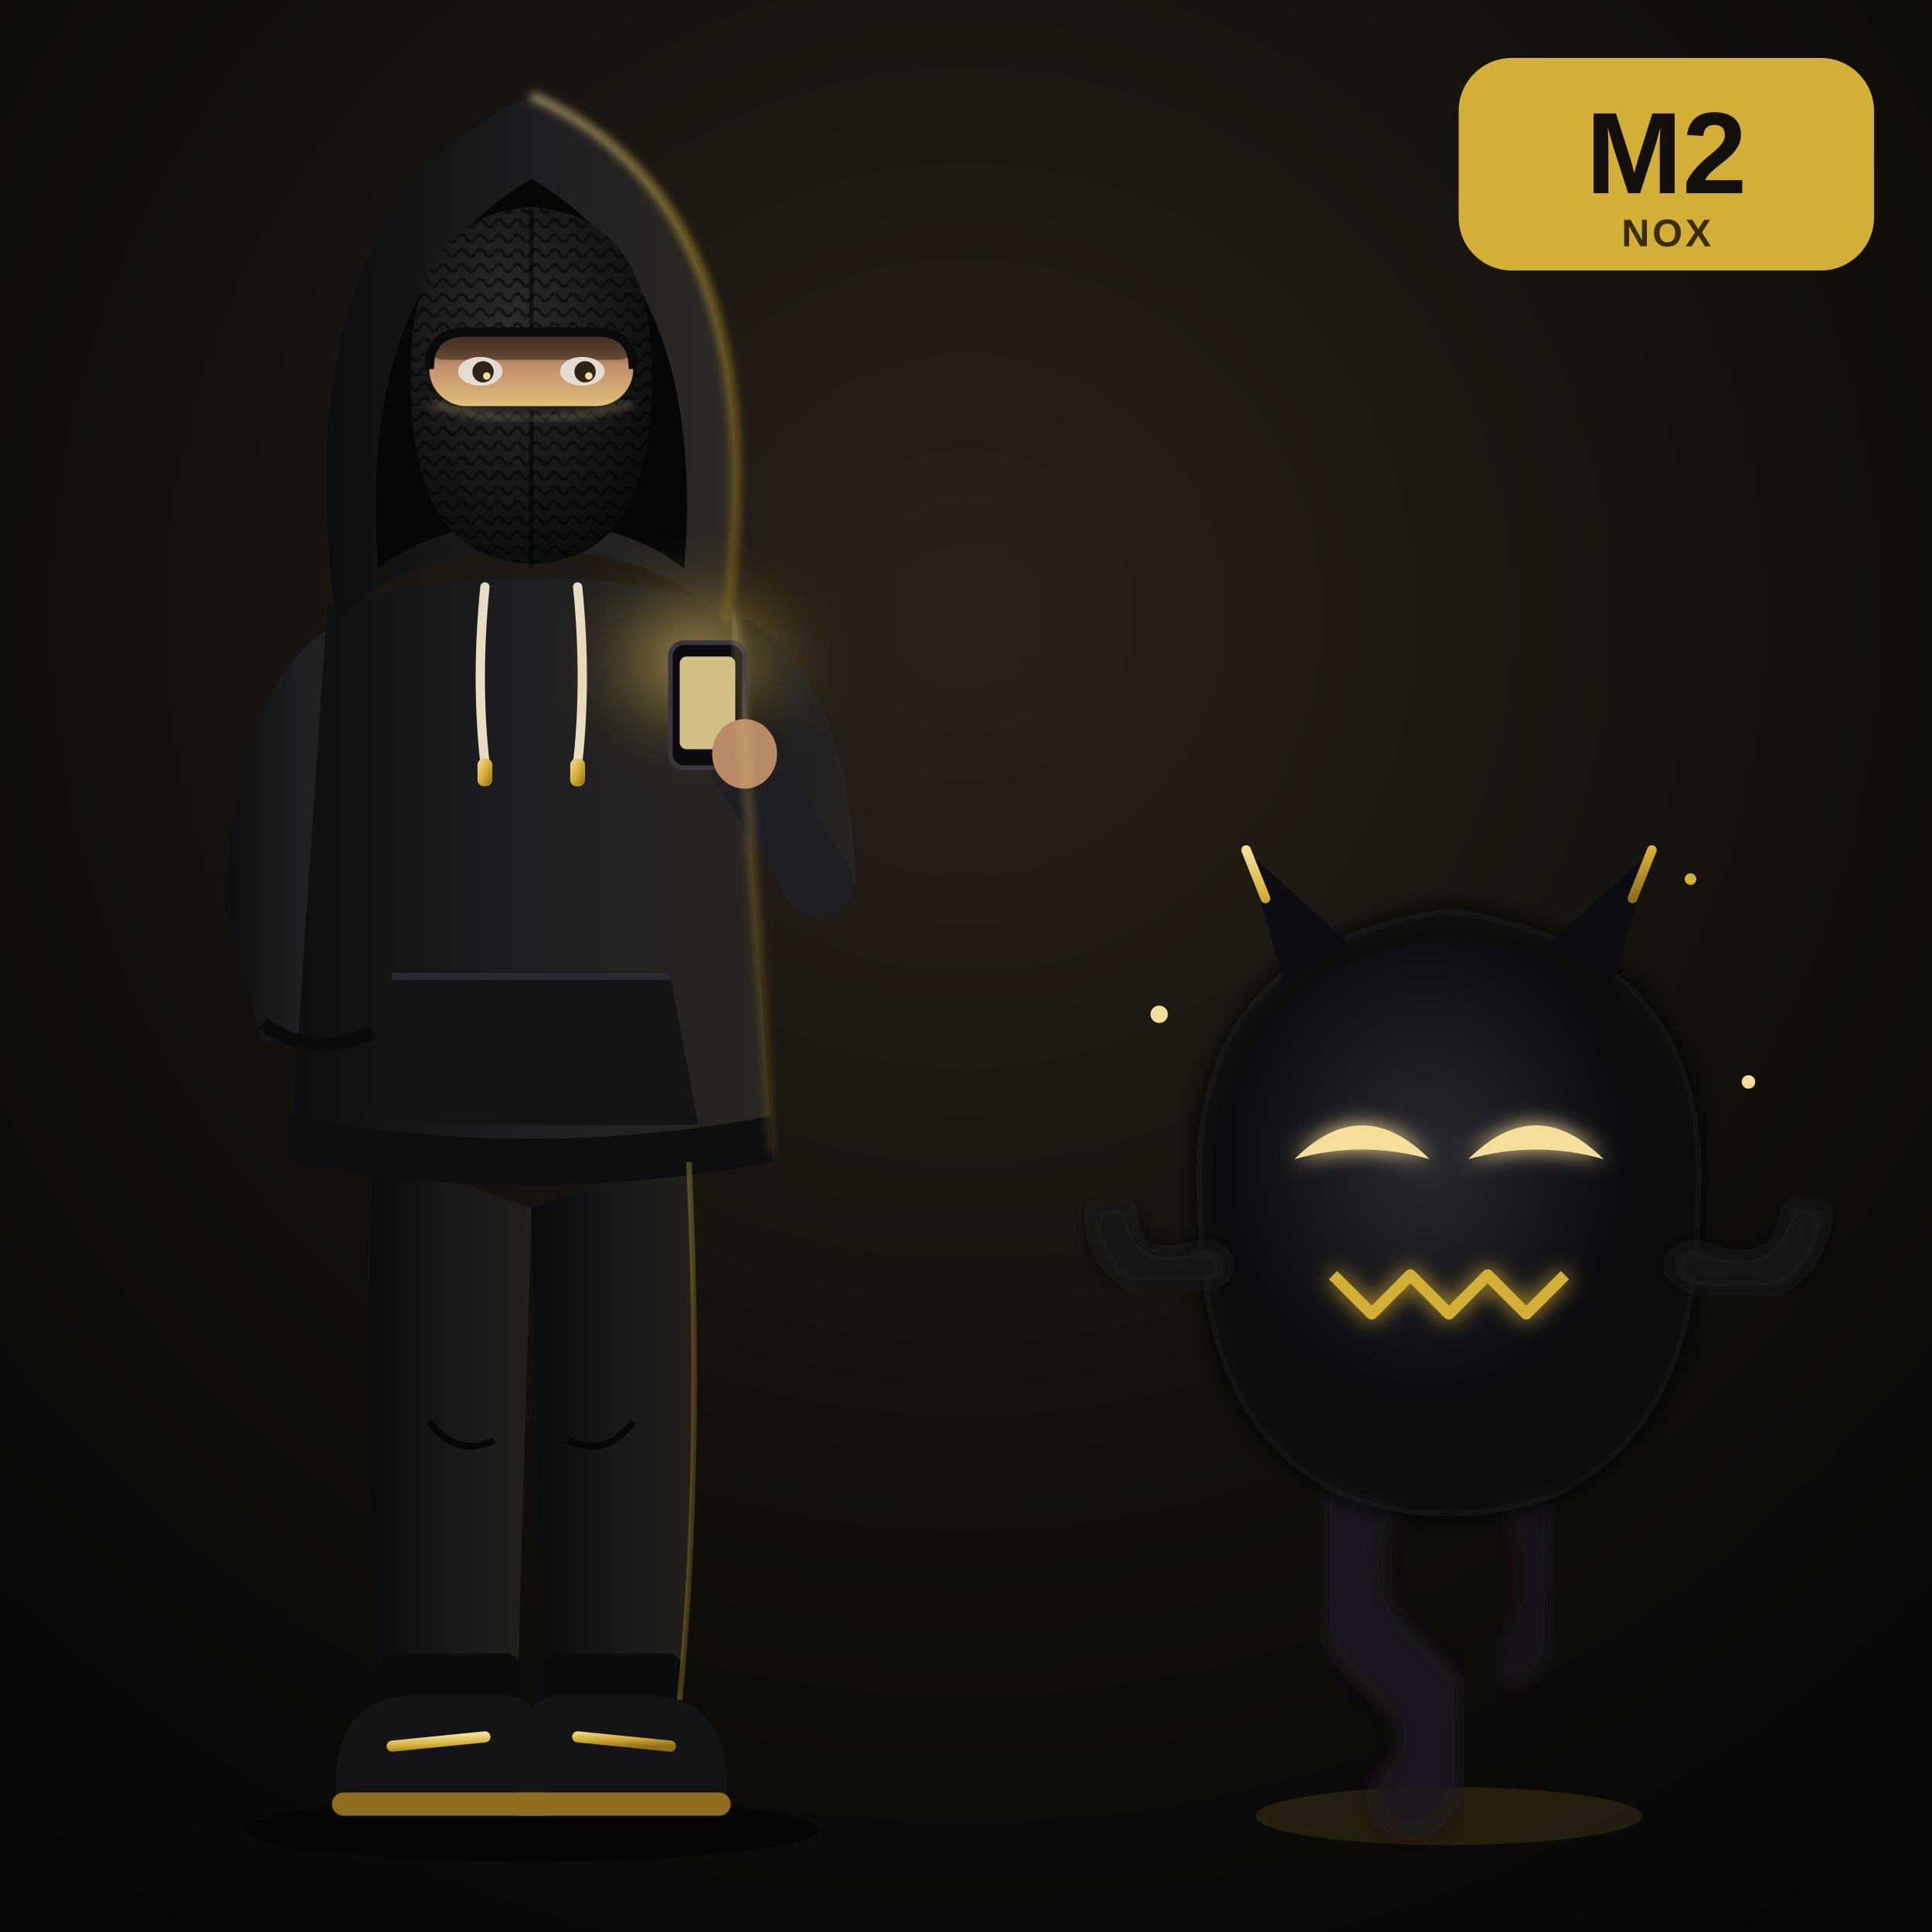
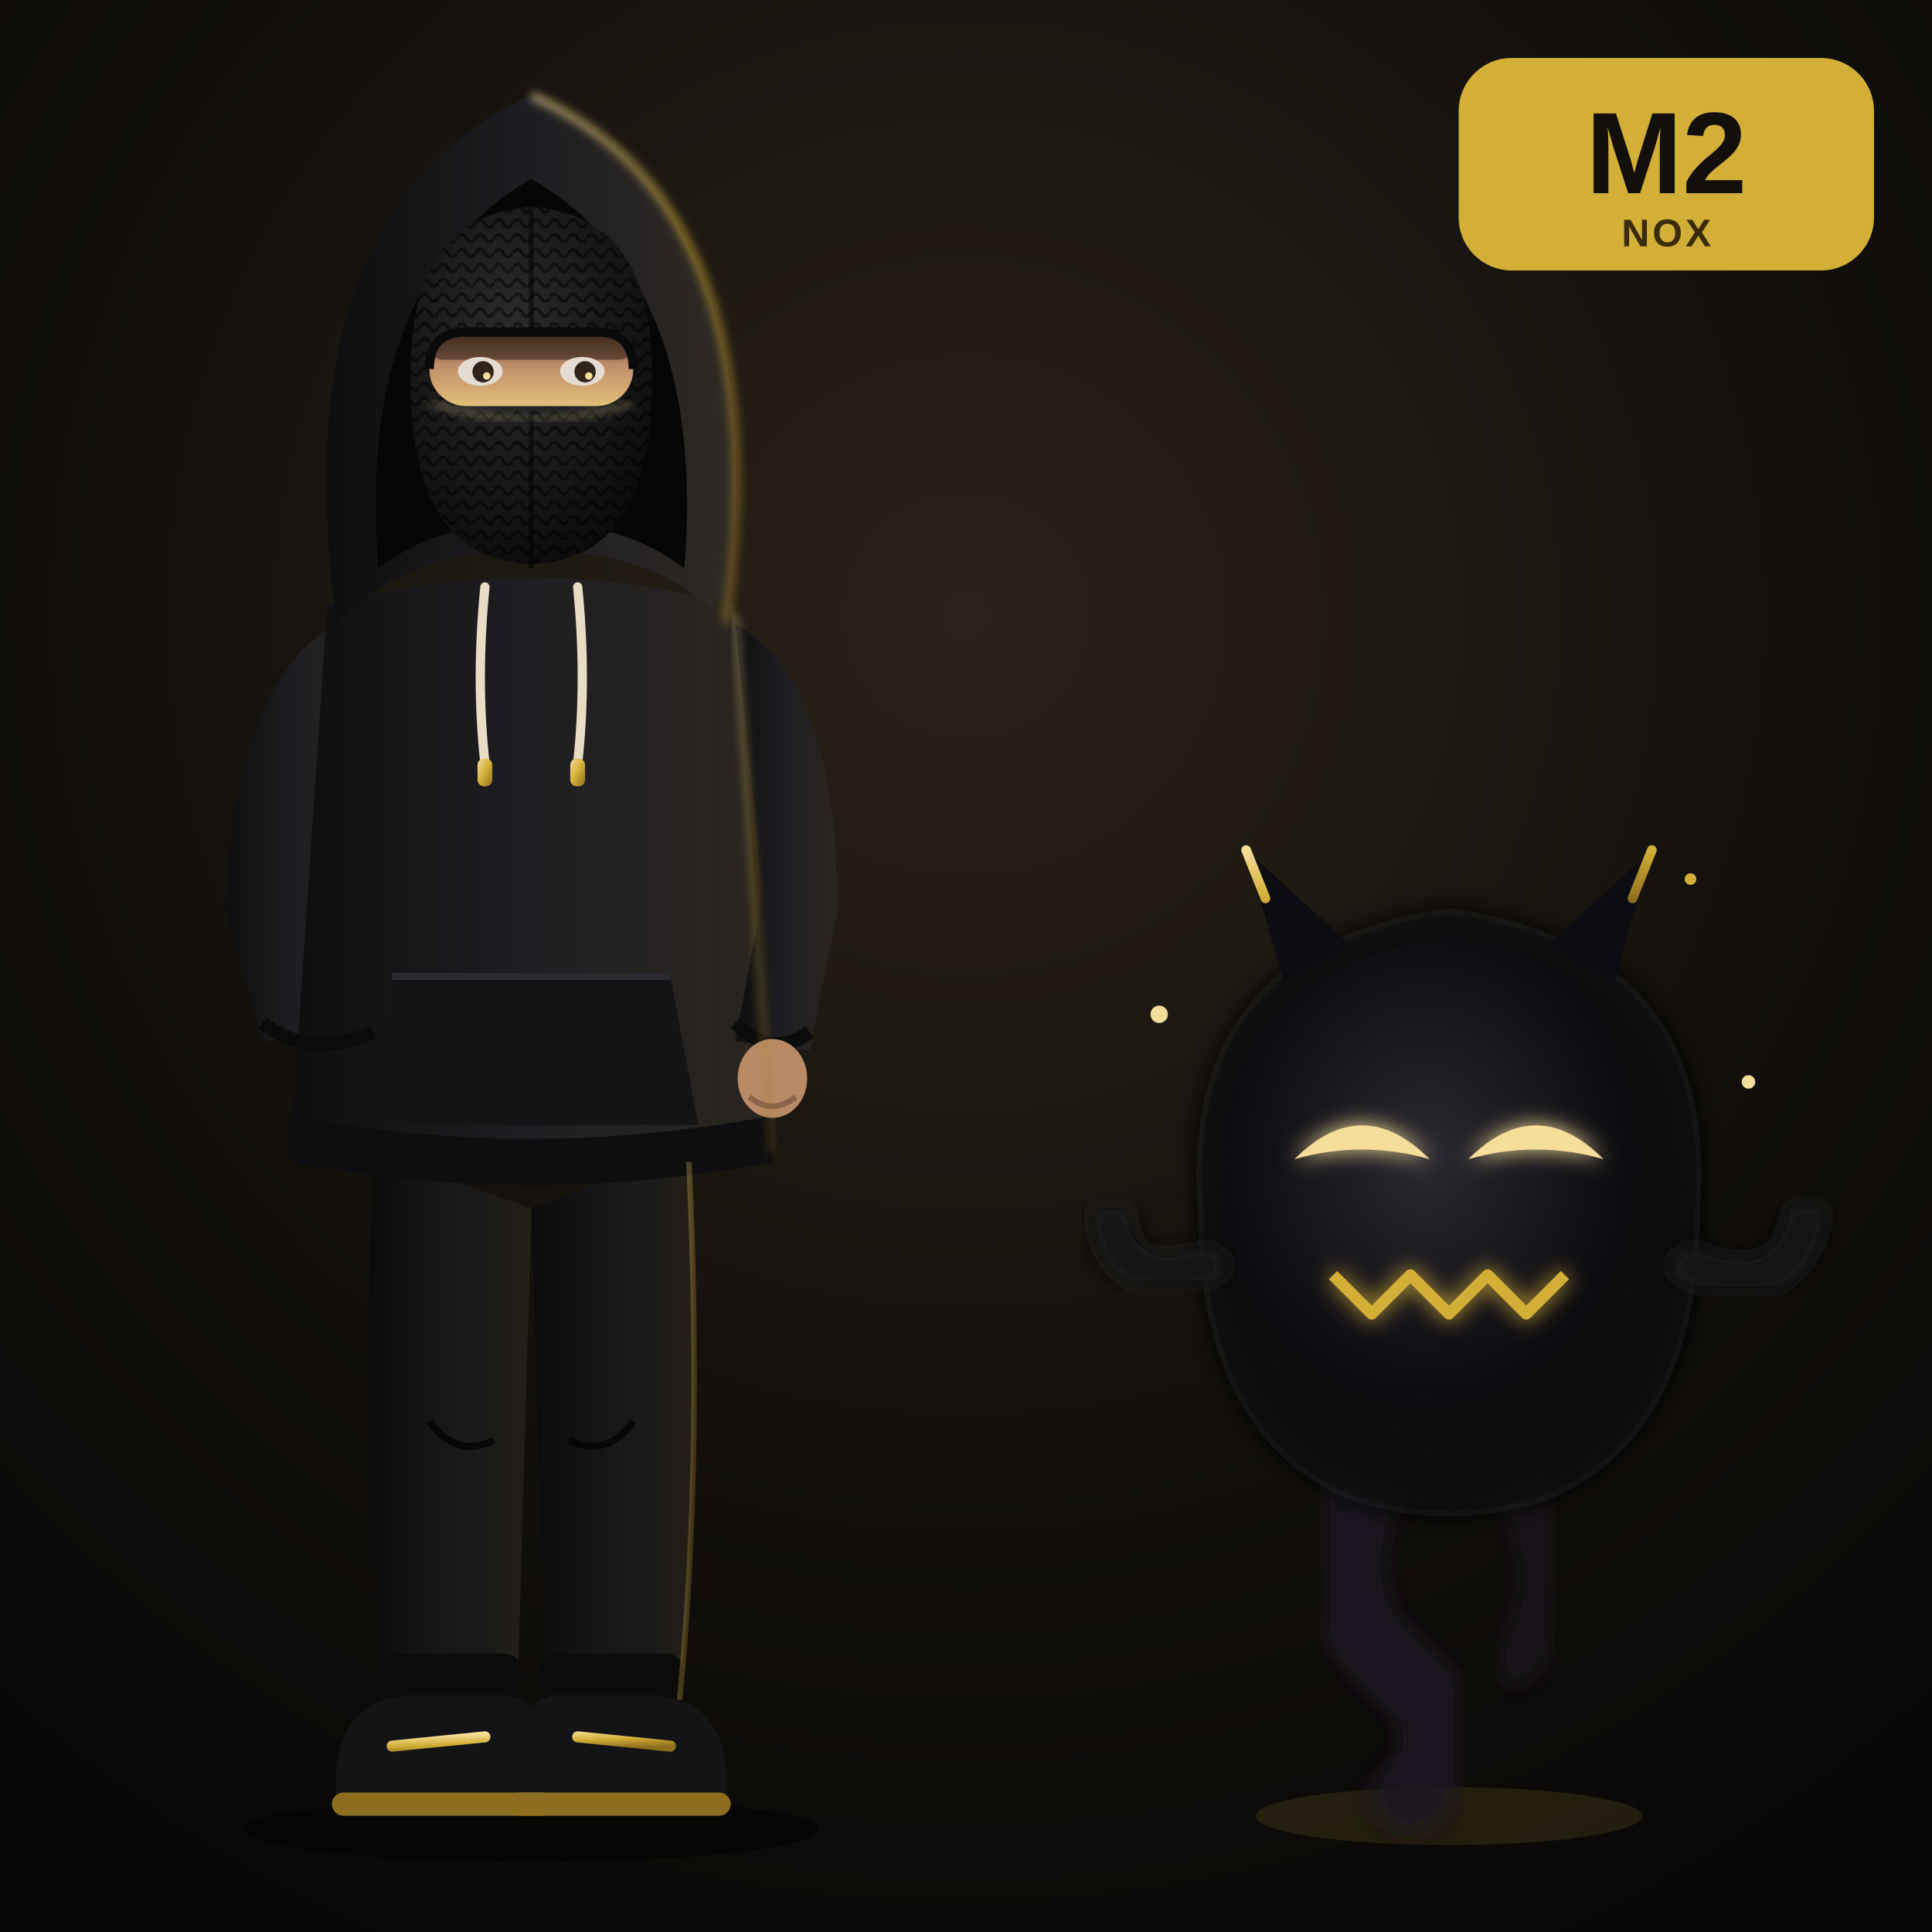
<svg xmlns="http://www.w3.org/2000/svg" viewBox="0 0 400 400" width="400" height="400">
  <defs>
    <radialGradient id="m2glow" cx="50%" cy="50%" r="50%">
      <stop offset="0" stop-color="#F5DE9A" stop-opacity=".75" />
      <stop offset=".45" stop-color="#D4AF37" stop-opacity=".35" />
      <stop offset="1" stop-color="#D4AF37" stop-opacity="0" />
    </radialGradient>
    <linearGradient id="m2hood" x1="0" y1="0" x2="1" y2="0">
      <stop offset="0" stop-color="#0E0E10" />
      <stop offset=".55" stop-color="#1F1E22" />
      <stop offset="1" stop-color="#2E2A24" />
    </linearGradient>
    <linearGradient id="m2body" x1="0" y1="0" x2="1" y2="0">
      <stop offset="0" stop-color="#0E0E10" />
      <stop offset=".5" stop-color="#1F1E22" />
      <stop offset="1" stop-color="#2A2620" />
    </linearGradient>
    <linearGradient id="m2legs" x1="0" y1="0" x2="1" y2="0">
      <stop offset="0" stop-color="#0B0B0C" />
      <stop offset=".5" stop-color="#18171A" />
      <stop offset="1" stop-color="#232019" />
    </linearGradient>
    <radialGradient id="m2mask" cx="42%" cy="35%" r="70%">
      <stop offset="0" stop-color="#2C2C2E" />
      <stop offset="1" stop-color="#0B0B0C" />
    </radialGradient>
    <linearGradient id="m2skin" x1="0" y1="0" x2="0" y2="1">
      <stop offset="0" stop-color="#5A3C2A" />
      <stop offset=".45" stop-color="#C08E6A" />
      <stop offset="1" stop-color="#E2BE7A" />
    </linearGradient>
    <linearGradient id="m2gold" x1="0" y1="0" x2="1" y2="1">
      <stop offset="0" stop-color="#F5DE9A" />
      <stop offset=".5" stop-color="#D4AF37" />
      <stop offset="1" stop-color="#8E6E1E" />
    </linearGradient>
    <pattern id="m2knit" width="4" height="3.2" patternUnits="userSpaceOnUse">
      <path d="M0 1.6 Q1 0 2 1.6 T4 1.6" stroke="#000" stroke-opacity=".5" fill="none" stroke-width=".7" />
    </pattern>
    <filter id="m2b1">
      <feGaussianBlur stdDeviation="1" />
    </filter>
    <filter id="m2b6" x="-50%" y="-50%" width="200%" height="200%">
      <feGaussianBlur stdDeviation="6" />
    </filter>
    <radialGradient id="m2bg" cx="50%" cy="32%" r="80%">
      <stop offset="0" stop-color="#2A2219" />
      <stop offset=".55" stop-color="#13100C" />
      <stop offset="1" stop-color="#080706" />
    </radialGradient>
  </defs>
  <rect width="400" height="400" fill="url(#m2bg)" />
  <path d="M0 378 H400" stroke="url(#m2gold)" stroke-width=".8" opacity=".35" />
  <g transform="translate(14 14) scale(.96)">
    <ellipse cx="100" cy="380" rx="62" ry="7" fill="#000" opacity=".55" />
    <path d="M66 234 Q63 300 68 352 L97 352 L100 246 Z" fill="url(#m2legs)" />
    <path d="M134 234 Q137 300 132 352 L103 352 L100 246 Z" fill="url(#m2legs)" />
    <path d="M78 292 Q84 300 92 296 M122 292 Q116 300 108 296" stroke="#000" stroke-width="1.5" fill="none" opacity=".7" />
    <rect x="67" y="342" width="31" height="11" rx="4" fill="#0B0B0C" />
    <rect x="102" y="342" width="31" height="11" rx="4" fill="#0B0B0C" />
    <path d="M58 375 Q56 352 74 351 L95 351 Q104 353 104 365 L104 377 L58 377 Z" fill="#141416" />
    <path d="M142 375 Q144 352 126 351 L105 351 Q96 353 96 365 L96 377 L142 377 Z" fill="#141416" />
    <rect x="57" y="372" width="48" height="5" rx="2.5" fill="#8E6E1E" />
    <rect x="95" y="372" width="48" height="5" rx="2.5" fill="#8E6E1E" />
    <path d="M70 362 L90 360 M130 362 L110 360" stroke="url(#m2gold)" stroke-width="2.4" stroke-linecap="round" />
    <path d="M58 120 Q36 132 34 182 L42 210 L66 208 L60 178 Z" fill="url(#m2body)" />
    <path d="M56 116 Q100 104 144 116 L152 234 Q100 244 48 234 Z" fill="url(#m2body)" />
    <path d="M70 196 L130 196 L136 228 L64 228 Z" fill="#141416" />
    <path d="M70 196 L130 196" stroke="#2C2A30" stroke-width="1.5" />
    <path d="M48 226 Q100 236 152 226 L152 236 Q100 246 48 236 Z" fill="#0E0E10" />
    <path d="M42 206 Q52 214 66 208" stroke="#0B0B0C" stroke-width="3" fill="none" />
    <path d="M90 112 Q88 132 90 150 M110 112 Q112 132 110 150" stroke="#E8DCC4" stroke-width="2" fill="none" stroke-linecap="round" />
    <rect x="88.4" y="149" width="3.2" height="6" rx="1.4" fill="url(#m2gold)" />
    <rect x="108.4" y="149" width="3.2" height="6" rx="1.4" fill="url(#m2gold)" />
    <path d="M58 120 Q46 30 100 6 Q154 30 142 120 Q128 104 100 104 Q72 104 58 120 Z" fill="url(#m2hood)" />
    <path d="M67 108 Q62 46 100 24 Q138 46 133 108 Q120 98 100 98 Q80 98 67 108 Z" fill="#060607" />
    <path d="M74 68 Q73 32 100 30 Q127 32 126 68 Q126 96 112 104 Q100 110 88 104 Q74 96 74 68 Z" fill="url(#m2mask)" />
    <path d="M74 68 Q73 32 100 30 Q127 32 126 68 Q126 96 112 104 Q100 110 88 104 Q74 96 74 68 Z" fill="url(#m2knit)" />
    <path d="M100 31 L100 57 M100 74 L100 108" stroke="#000" stroke-width="1" opacity=".5" />
    <rect x="78" y="57" width="44" height="16" rx="8" fill="url(#m2skin)" />
    <rect x="78" y="57" width="44" height="6" rx="3" fill="#2A1C14" opacity=".55" />
    <ellipse cx="89" cy="65.5" rx="4.8" ry="3.1" fill="#E4DCD2" />
    <circle cx="89.6" cy="65.6" r="2.3" fill="#2E2219" />
    <circle cx="90.4" cy="66.5" r=".8" fill="#F5DE9A" />
    <ellipse cx="111" cy="65.5" rx="4.8" ry="3.1" fill="#E4DCD2" />
    <circle cx="111.6" cy="65.6" r="2.3" fill="#2E2219" />
    <circle cx="112.4" cy="66.5" r=".8" fill="#F5DE9A" />
    <path d="M78 65 Q78 57 86 57 L114 57 Q122 57 122 65" stroke="#0A0A0B" stroke-width="2" fill="none" />
-     <path d="M144 118 Q168 128 170 176 L154 180 L148 150 Z" fill="url(#m2body)" />
-     <path d="M162 176 L146 150" stroke="#1F1E22" stroke-width="15" stroke-linecap="round" />
-     <ellipse cx="136" cy="128" rx="26" ry="20" fill="url(#m2glow)" filter="url(#m2b6)" />
-     <rect x="130" y="124" width="16" height="27" rx="3" fill="#0B0B0C" stroke="#3A3640" stroke-width="1" />
-     <rect x="132" y="127" width="12" height="20" rx="1.5" fill="#F5DE9A" opacity=".85" />
-     <ellipse cx="146" cy="148" rx="7" ry="7.5" fill="#B98A66" />
+     <path d="M144 120 Q166 132 166 182 L160 212 L144 210 L150 178 Z" fill="url(#m2body)" />
+     <path d="M144 206 Q152 214 160 208" stroke="#0B0B0C" stroke-width="3" fill="none" />
+     <ellipse cx="152" cy="218" rx="7.5" ry="8.5" fill="#B98A66" />
+     <path d="M147 222 Q152 226 157 222" stroke="#8A6248" stroke-width="1.2" fill="none" />
    <path d="M142 120 Q154 30 100 6" stroke="url(#m2gold)" stroke-width="1.8" fill="none" opacity=".6" filter="url(#m2b1)" />
    <path d="M144 118 L152 234" stroke="url(#m2gold)" stroke-width="1.4" opacity=".35" filter="url(#m2b1)" />
    <path d="M134 236 Q137 300 132 352" stroke="url(#m2gold)" stroke-width="1.2" fill="none" opacity=".3" />
    <path d="M78 72 Q100 80 122 72" stroke="#F5DE9A" stroke-width="1.2" fill="none" opacity=".35" filter="url(#m2b1)" />
  </g>
  <defs>
    <radialGradient id="m2smoke" cx="45%" cy="40%" r="60%">
      <stop offset="0" stop-color="#2A2830" />
      <stop offset=".7" stop-color="#0D0C10" />
      <stop offset="1" stop-color="#0D0C10" stop-opacity="0" />
    </radialGradient>
    <filter id="m2wisp" x="-30%" y="-30%" width="160%" height="160%">
      <feGaussianBlur stdDeviation="2.5" />
    </filter>
    <filter id="m2eg" x="-100%" y="-100%" width="300%" height="300%">
      <feGaussianBlur stdDeviation="2.2" result="b" />
      <feMerge>
        <feMergeNode in="b" />
        <feMergeNode in="SourceGraphic" />
      </feMerge>
    </filter>
  </defs>
  <ellipse cx="300" cy="376" rx="40" ry="6" fill="#D4AF37" opacity=".12" />
  <path d="M286 300 Q270 330 290 346 Q304 358 292 372" stroke="#1A1920" stroke-width="16" fill="none" stroke-linecap="round" filter="url(#m2wisp)" opacity=".9" />
  <path d="M312 304 Q326 326 314 344" stroke="#1A1920" stroke-width="10" fill="none" stroke-linecap="round" filter="url(#m2wisp)" opacity=".7" />
  <path d="M248 250 Q244 196 300 188 Q356 196 352 250 Q352 296 322 310 Q300 318 278 310 Q248 296 248 250 Z" fill="#0D0C10" filter="url(#m2wisp)" />
  <path d="M252 250 Q250 200 300 194 Q350 200 348 250 Q348 292 320 304 Q300 312 280 304 Q252 292 252 250 Z" fill="url(#m2smoke)" />
  <path d="M266 204 L258 176 L280 196 Z" fill="#0D0C10" />
  <path d="M334 204 L342 176 L320 196 Z" fill="#0D0C10" />
  <path d="M258 176 L262 186 M342 176 L338 186" stroke="url(#m2gold)" stroke-width="2" stroke-linecap="round" />
  <path d="M268 240 Q282 226 296 240 Q282 236 268 240 Z" fill="#F5DE9A" filter="url(#m2eg)" />
  <path d="M304 240 Q318 226 332 240 Q318 236 304 240 Z" fill="#F5DE9A" filter="url(#m2eg)" />
  <path d="M276 264 L284 272 L292 264 L300 272 L308 264 L316 272 L324 264" stroke="#D4AF37" stroke-width="2.4" fill="none" stroke-linejoin="round" filter="url(#m2eg)" />
  <path d="M250 262 Q232 268 230 252" stroke="#141319" stroke-width="9" fill="none" stroke-linecap="round" filter="url(#m2wisp)" />
  <path d="M350 262 Q370 270 374 252" stroke="#141319" stroke-width="9" fill="none" stroke-linecap="round" filter="url(#m2wisp)" />
  <circle cx="240" cy="210" r="1.8" fill="#F5DE9A" />
  <circle cx="362" cy="224" r="1.4" fill="#F5DE9A" />
  <circle cx="350" cy="182" r="1.2" fill="#D4AF37" />
  <g font-family="Arial, Helvetica, sans-serif" text-anchor="middle">
    <rect x="302" y="12" width="86" height="44" rx="11" fill="#D4AF37" />
    <text x="345.0" y="40" font-size="24" font-weight="800" fill="#13100C">M2</text>
    <text x="345.0" y="51" font-size="8" font-weight="700" fill="#3A2C0A" letter-spacing=".6">NOX</text>
  </g>
</svg>
